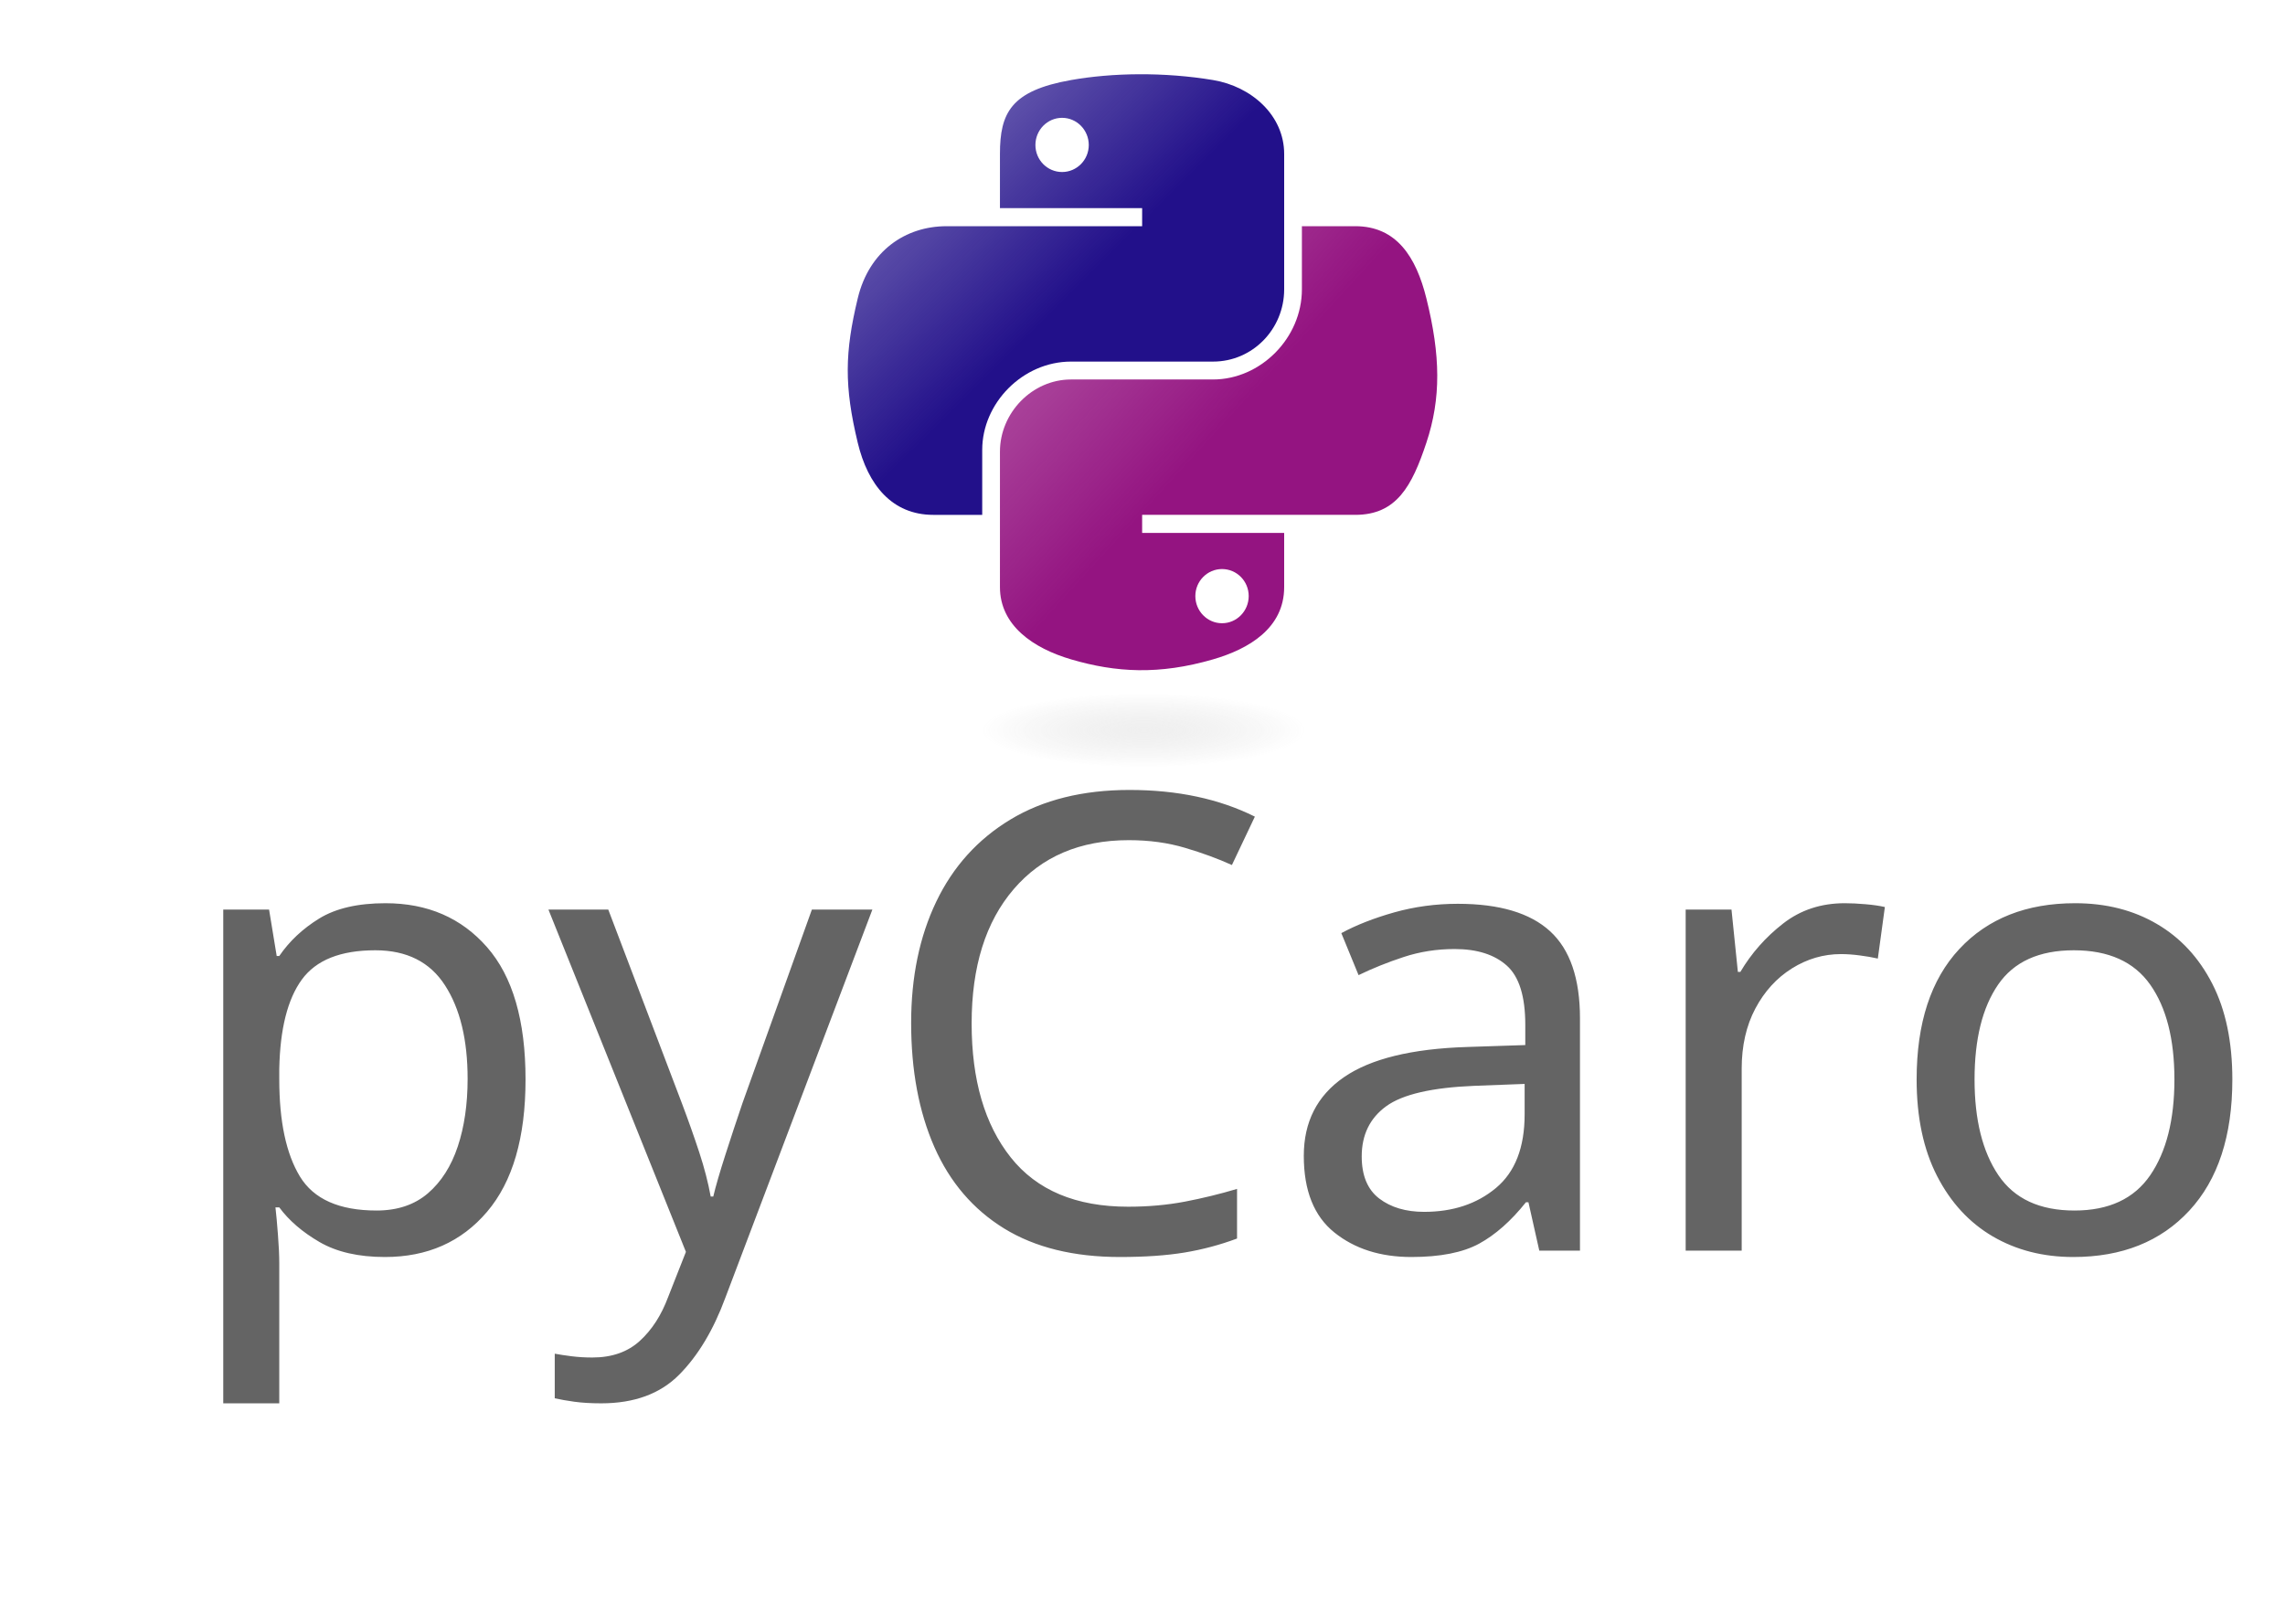
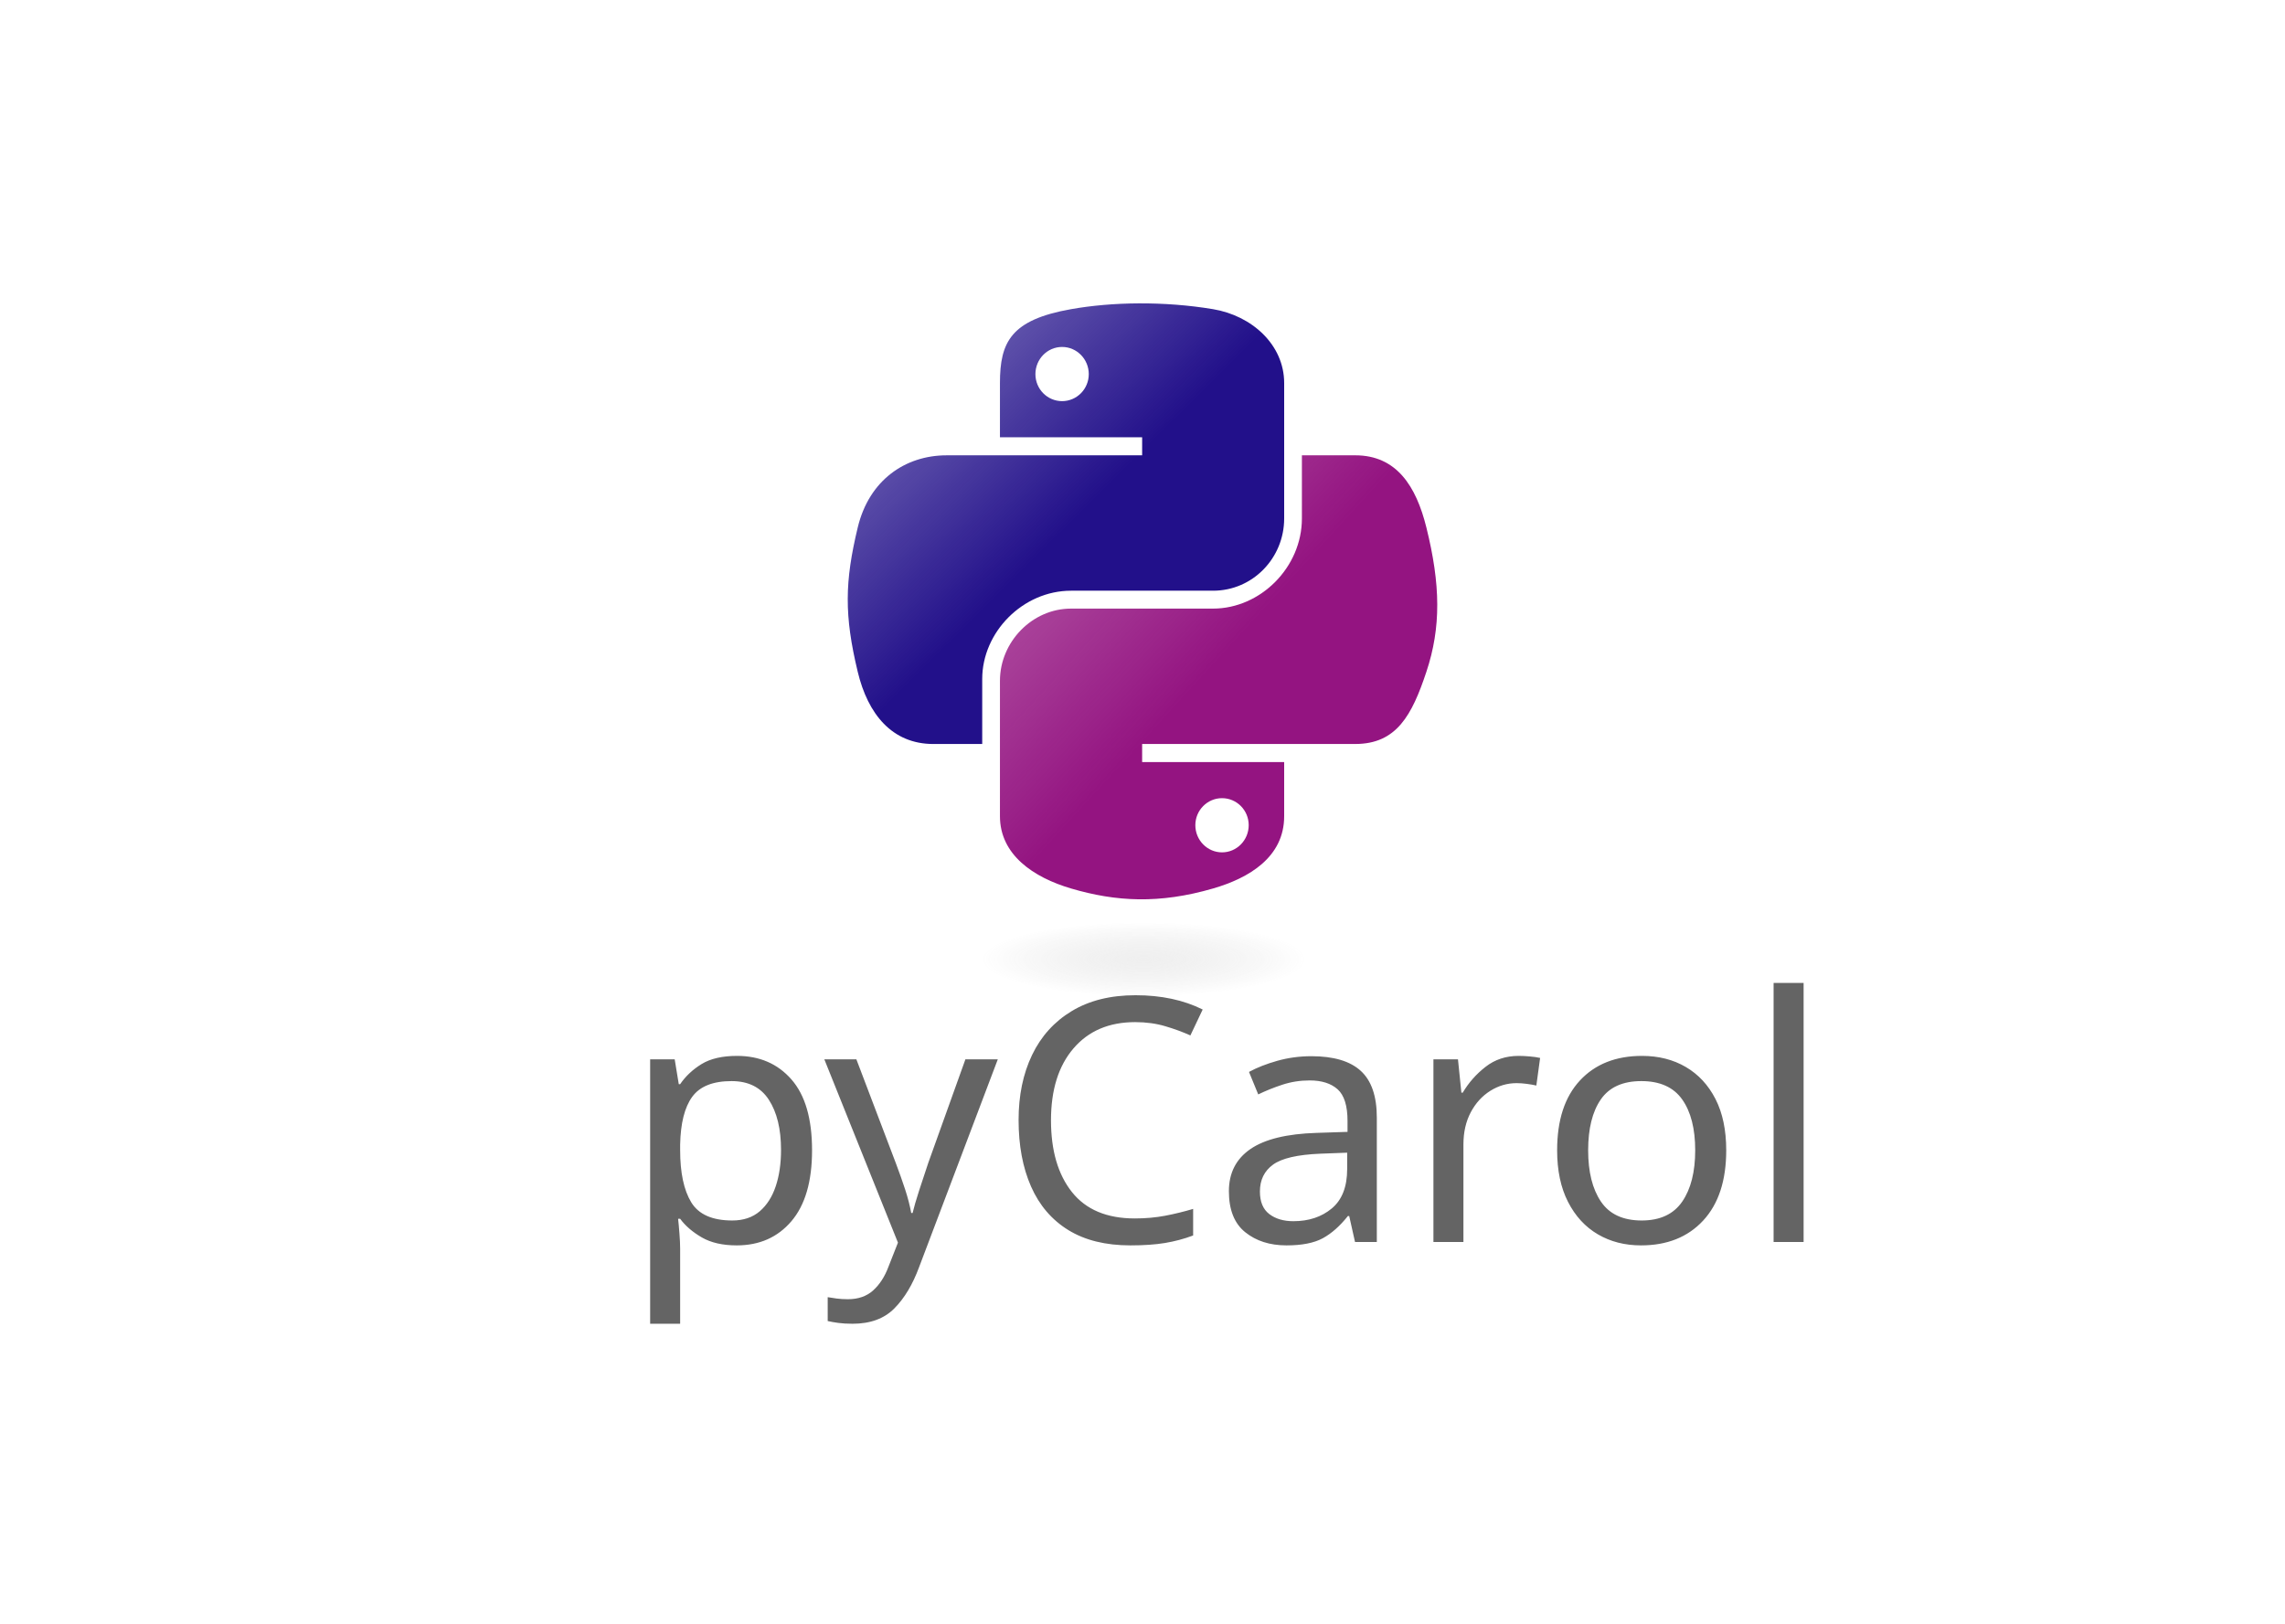
<svg xmlns="http://www.w3.org/2000/svg" xmlns:xlink="http://www.w3.org/1999/xlink" version="1.0" width="114mm" height="81mm" id="svg2">
  <defs id="defs4">
    <linearGradient id="linearGradient1076">
      <stop style="stop-color:#22108a;stop-opacity:1;" offset="0" id="stop1072" />
      <stop style="stop-color:#22108a;stop-opacity:0;" offset="1" id="stop1074" />
    </linearGradient>
    <linearGradient id="linearGradient1068">
      <stop style="stop-color:#941481;stop-opacity:1;" offset="0" id="stop1064" />
      <stop style="stop-color:#941481;stop-opacity:0;" offset="1" id="stop1066" />
    </linearGradient>
    <linearGradient id="linearGradient2795">
      <stop style="stop-color:#b8b8b8;stop-opacity:0.498" offset="0" id="stop2797" />
      <stop style="stop-color:#7f7f7f;stop-opacity:0" offset="1" id="stop2799" />
    </linearGradient>
    <linearGradient id="linearGradient2787">
      <stop style="stop-color:#7f7f7f;stop-opacity:0.5" offset="0" id="stop2789" />
      <stop style="stop-color:#7f7f7f;stop-opacity:0" offset="1" id="stop2791" />
    </linearGradient>
    <linearGradient id="linearGradient3676">
      <stop style="stop-color:#b2b2b2;stop-opacity:0.5" offset="0" id="stop3678" />
      <stop style="stop-color:#b3b3b3;stop-opacity:0" offset="1" id="stop3680" />
    </linearGradient>
    <linearGradient id="linearGradient3236">
      <stop style="stop-color:#f4f4f4;stop-opacity:1" offset="0" id="stop3244" />
      <stop style="stop-color:#ffffff;stop-opacity:1" offset="1" id="stop3240" />
    </linearGradient>
    <linearGradient id="linearGradient4671">
      <stop style="stop-color:#ffd43b;stop-opacity:1" offset="0" id="stop4673" />
      <stop style="stop-color:#ffe873;stop-opacity:1" offset="1" id="stop4675" />
    </linearGradient>
    <linearGradient id="linearGradient4689">
      <stop style="stop-color:#5a9fd4;stop-opacity:1" offset="0" id="stop4691" />
      <stop style="stop-color:#306998;stop-opacity:1" offset="1" id="stop4693" />
    </linearGradient>
    <linearGradient x1="224.24" y1="144.757" x2="-65.309" y2="144.757" id="linearGradient2987" xlink:href="#linearGradient4671" gradientUnits="userSpaceOnUse" gradientTransform="translate(100.2702,99.61116)" />
    <linearGradient x1="172.942" y1="77.476" x2="26.67" y2="76.313" id="linearGradient2990" xlink:href="#linearGradient4689" gradientUnits="userSpaceOnUse" gradientTransform="translate(100.2702,99.61116)" />
    <linearGradient x1="172.942" y1="77.476" x2="26.67" y2="76.313" id="linearGradient2587" xlink:href="#linearGradient4689" gradientUnits="userSpaceOnUse" gradientTransform="translate(100.2702,99.61116)" />
    <linearGradient x1="224.24" y1="144.757" x2="-65.309" y2="144.757" id="linearGradient2589" xlink:href="#linearGradient4671" gradientUnits="userSpaceOnUse" gradientTransform="translate(100.2702,99.61116)" />
    <linearGradient x1="172.942" y1="77.476" x2="26.67" y2="76.313" id="linearGradient2248" xlink:href="#linearGradient4689" gradientUnits="userSpaceOnUse" gradientTransform="translate(100.2702,99.61116)" />
    <linearGradient x1="224.24" y1="144.757" x2="-65.309" y2="144.757" id="linearGradient2250" xlink:href="#linearGradient4671" gradientUnits="userSpaceOnUse" gradientTransform="translate(100.2702,99.61116)" />
    <linearGradient x1="224.24" y1="144.757" x2="-65.309" y2="144.757" id="linearGradient2255" xlink:href="#linearGradient4671" gradientUnits="userSpaceOnUse" gradientTransform="matrix(0.562541,0,0,0.567972,-11.5974,-7.60954)" />
    <linearGradient x1="172.942" y1="76.176" x2="26.67" y2="76.313" id="linearGradient2258" xlink:href="#linearGradient4689" gradientUnits="userSpaceOnUse" gradientTransform="matrix(0.562541,0,0,0.567972,-11.5974,-7.60954)" />
    <radialGradient cx="61.519" cy="132.286" r="29.037" fx="61.519" fy="132.286" id="radialGradient2801" xlink:href="#linearGradient2795" gradientUnits="userSpaceOnUse" gradientTransform="matrix(1,0,0,0.177966,0,108.7434)" />
    <linearGradient x1="150.961" y1="192.352" x2="112.031" y2="137.273" id="linearGradient1475" xlink:href="#linearGradient4671" gradientUnits="userSpaceOnUse" gradientTransform="matrix(0.562541,0,0,0.567972,144.8613,2.297629)" />
    <linearGradient x1="26.649" y1="20.604" x2="135.665" y2="114.398" id="linearGradient1478" xlink:href="#linearGradient4689" gradientUnits="userSpaceOnUse" gradientTransform="matrix(0.562541,0,0,0.567972,144.8613,2.297629)" />
    <radialGradient cx="61.519" cy="132.286" r="29.037" fx="61.519" fy="132.286" id="radialGradient1480" xlink:href="#linearGradient2795" gradientUnits="userSpaceOnUse" gradientTransform="matrix(1.7490565e-8,-0.239947,1.054668,3.7915457e-7,76.15159,152.462)" />
    <clipPath clipPathUnits="userSpaceOnUse" id="clipPath54">
      <g id="use56">
        <path id="path889" style="fill:url(#linearGradient897);fill-opacity:1" d="m 60.51,6.398 c -4.584,0.021 -8.961,0.412 -12.812,1.094 C 36.351,9.496 34.291,13.692 34.291,21.429 v 10.219 h 26.812 v 3.406 h -26.812 -10.062 c -7.792,0 -14.616,4.684 -16.75,13.594 -2.462,10.213 -2.571,16.586 0,27.25 1.906,7.938 6.458,13.594 14.25,13.594 h 9.219 v -12.25 c 0,-8.85 7.657,-16.656 16.75,-16.656 h 26.781 c 7.455,0 13.406,-6.138 13.406,-13.625 v -25.531 c 0,-7.266 -6.13,-12.725 -13.406,-13.938 -4.606,-0.767 -9.385,-1.115 -13.969,-1.094 z m -14.5,8.219 c 2.77,0 5.031,2.299 5.031,5.125 -2e-6,2.816 -2.262,5.094 -5.031,5.094 -2.779,-1e-6 -5.031,-2.277 -5.031,-5.094 -1e-6,-2.826 2.252,-5.125 5.031,-5.125 z" />
        <path id="path891" style="fill:url(#linearGradient899);fill-opacity:1" d="m 91.229,35.054 v 11.906 c 0,9.231 -7.826,17 -16.75,17 h -26.781 c -7.336,0 -13.406,6.278 -13.406,13.625 v 25.531 c 0,7.266 6.319,11.54 13.406,13.625 8.487,2.496 16.626,2.947 26.781,0 6.75,-1.954 13.406,-5.888 13.406,-13.625 V 92.898 h -26.781 v -3.406 h 26.781 13.406 c 7.792,0 10.696,-5.435 13.406,-13.594 2.799,-8.399 2.68,-16.476 0,-27.25 -1.926,-7.757 -5.604,-13.594 -13.406,-13.594 z m -15.062,64.656 c 2.779,3e-6 5.031,2.277 5.031,5.094 -2e-6,2.826 -2.252,5.125 -5.031,5.125 -2.77,0 -5.031,-2.299 -5.031,-5.125 2e-6,-2.816 2.262,-5.094 5.031,-5.094 z" />
        <path id="path893" style="opacity:0.444;fill:url(#radialGradient901);fill-opacity:1;fill-rule:nonzero;stroke:none;stroke-width:20;stroke-miterlimit:4;stroke-dasharray:none;stroke-opacity:1" transform="matrix(0.73406,0,0,0.809524,16.24958,27.00935)" d="m 110.467,132.286 a 48.948,8.607 0 1 1 -97.897,0 48.948,8.607 0 1 1 97.897,0 z" />
      </g>
    </clipPath>
    <clipPath clipPathUnits="userSpaceOnUse" id="clipPath73">
-       <use x="0" y="0" xlink:href="#g69" id="use75" width="100%" height="100%" transform="translate(118.7231,-163.324)" />
+       <use x="0" y="0" xlink:href="#g69" id="use75" width="100%" height="100%" transform="translate(36.9991,-157.324)" />
    </clipPath>
    <linearGradient xlink:href="#linearGradient4689" id="linearGradient897" gradientUnits="userSpaceOnUse" gradientTransform="matrix(0.562541,0,0,0.567972,-9.399749,-5.305317)" x1="26.649" y1="20.604" x2="135.665" y2="114.398" />
    <linearGradient xlink:href="#linearGradient4671" id="linearGradient899" gradientUnits="userSpaceOnUse" gradientTransform="matrix(0.562541,0,0,0.567972,-9.399749,-5.305317)" x1="150.961" y1="192.352" x2="112.031" y2="137.273" />
    <radialGradient xlink:href="#linearGradient2795" id="radialGradient901" gradientUnits="userSpaceOnUse" gradientTransform="matrix(2.382716e-8,-0.296405,1.43676,4.683673e-7,-128.544,150.5202)" cx="61.519" cy="132.286" fx="61.519" fy="132.286" r="29.037" />
    <linearGradient xlink:href="#linearGradient1068" id="linearGradient1070" x1="215.365" y1="97.095" x2="94.839" y2="-13.25" gradientUnits="userSpaceOnUse" />
    <linearGradient xlink:href="#linearGradient1076" id="linearGradient1078" x1="195.257" y1="62.064" x2="108.786" y2="-25.104" gradientUnits="userSpaceOnUse" />
  </defs>
  <g id="g2303">
-     <g id="g69" transform="translate(-118.7231,163.324)">
-       <text xml:space="preserve" style="font-style:normal;font-weight:normal;font-size:120px;line-height:1.25;font-family:sans-serif;fill:#646464;fill-opacity:1;stroke:none" x="150.617" y="72.524" id="text60">
-         <tspan id="tspan58" x="150.617" y="72.524" style="font-style:normal;font-variant:normal;font-weight:normal;font-stretch:normal;font-size:120px;font-family:Flux;-inkscape-font-specification:Flux">pyCarol</tspan>
-       </text>
+     <g id="g905" transform="translate(0,43.20866)">
+       <g id="g69" transform="matrix(0.5356049,0,0,0.5356049,36.45739,152.1618)">
+         <text xml:space="preserve" style="font-style:normal;font-weight:normal;font-size:120px;line-height:1.25;font-family:sans-serif;fill:#646464;fill-opacity:1;stroke:none" x="150.617" y="72.524" id="text60">
+           <tspan id="tspan58" x="150.617" y="72.524" style="font-style:normal;font-variant:normal;font-weight:normal;font-stretch:normal;font-size:120px;font-family:Flux;-inkscape-font-specification:Flux">pyCarol</tspan>
+         </text>
+       </g>
+       <g id="g887">
+         <path id="path1948" style="fill:url(#linearGradient1078);fill-opacity:1" d="m 214.771,14.001 c -4.584,0.021 -8.961,0.412 -12.812,1.094 -11.346,2.005 -13.406,6.2 -13.406,13.938 v 10.219 h 26.812 v 3.406 h -26.812 -10.062 c -7.792,0 -14.616,4.684 -16.75,13.594 -2.462,10.213 -2.571,16.586 0,27.25 1.906,7.938 6.458,13.594 14.25,13.594 h 9.219 v -12.25 c 0,-8.85 7.657,-16.656 16.75,-16.656 h 26.781 c 7.455,0 13.406,-6.138 13.406,-13.625 v -25.531 c 0,-7.266 -6.13,-12.725 -13.406,-13.938 -4.606,-0.767 -9.385,-1.115 -13.969,-1.094 z m -14.5,8.219 c 2.77,0 5.031,2.299 5.031,5.125 -10e-6,2.816 -2.262,5.094 -5.031,5.094 -2.779,-1e-6 -5.031,-2.277 -5.031,-5.094 -10e-6,-2.826 2.252,-5.125 5.031,-5.125 z" />
+         <path id="path1950" style="fill:url(#linearGradient1070);fill-opacity:1" d="m 245.49,42.657 v 11.906 c 0,9.231 -7.826,17 -16.75,17 h -26.781 c -7.336,0 -13.406,6.278 -13.406,13.625 v 25.531 c 0,7.266 6.319,11.54 13.406,13.625 8.487,2.496 16.626,2.947 26.781,0 6.75,-1.954 13.406,-5.888 13.406,-13.625 v -10.219 h -26.781 v -3.406 h 26.781 13.406 c 7.792,0 10.696,-5.435 13.406,-13.594 2.799,-8.399 2.68,-16.476 0,-27.25 -1.926,-7.757 -5.604,-13.594 -13.406,-13.594 z m -15.062,64.656 c 2.779,0 5.031,2.277 5.031,5.094 -10e-6,2.826 -2.252,5.125 -5.031,5.125 -2.77,0 -5.031,-2.299 -5.031,-5.125 0,-2.816 2.262,-5.094 5.031,-5.094 z" />
+         <path id="path1894" style="opacity:0.444;fill:url(#radialGradient1480);fill-opacity:1;fill-rule:nonzero;stroke:none;stroke-width:15.417;stroke-miterlimit:4;stroke-dasharray:none;stroke-opacity:1" d="m 251.6,137.701 a 35.931,6.967 0 1 1 -71.862,0 35.931,6.967 0 1 1 71.862,0 z" />
+       </g>
    </g>
-     <path id="path1948" style="fill:url(#linearGradient1078);fill-opacity:1" d="m 214.771,14.001 c -4.584,0.021 -8.961,0.412 -12.812,1.094 -11.346,2.005 -13.406,6.2 -13.406,13.938 v 10.219 h 26.812 v 3.406 h -26.812 -10.062 c -7.792,0 -14.616,4.684 -16.75,13.594 -2.462,10.213 -2.571,16.586 0,27.25 1.906,7.938 6.458,13.594 14.25,13.594 h 9.219 v -12.25 c 0,-8.85 7.657,-16.656 16.75,-16.656 h 26.781 c 7.455,0 13.406,-6.138 13.406,-13.625 v -25.531 c 0,-7.266 -6.13,-12.725 -13.406,-13.938 -4.606,-0.767 -9.385,-1.115 -13.969,-1.094 z m -14.5,8.219 c 2.77,0 5.031,2.299 5.031,5.125 -10e-6,2.816 -2.262,5.094 -5.031,5.094 -2.779,-1e-6 -5.031,-2.277 -5.031,-5.094 -10e-6,-2.826 2.252,-5.125 5.031,-5.125 z" />
-     <path id="path1950" style="fill:url(#linearGradient1070);fill-opacity:1" d="m 245.49,42.657 v 11.906 c 0,9.231 -7.826,17 -16.75,17 h -26.781 c -7.336,0 -13.406,6.278 -13.406,13.625 v 25.531 c 0,7.266 6.319,11.54 13.406,13.625 8.487,2.496 16.626,2.947 26.781,0 6.75,-1.954 13.406,-5.888 13.406,-13.625 v -10.219 h -26.781 v -3.406 h 26.781 13.406 c 7.792,0 10.696,-5.435 13.406,-13.594 2.799,-8.399 2.68,-16.476 0,-27.25 -1.926,-7.757 -5.604,-13.594 -13.406,-13.594 z m -15.062,64.656 c 2.779,0 5.031,2.277 5.031,5.094 -10e-6,2.826 -2.252,5.125 -5.031,5.125 -2.77,0 -5.031,-2.299 -5.031,-5.125 0,-2.816 2.262,-5.094 5.031,-5.094 z" />
-     <path id="path1894" style="opacity:0.444;fill:url(#radialGradient1480);fill-opacity:1;fill-rule:nonzero;stroke:none;stroke-width:15.417;stroke-miterlimit:4;stroke-dasharray:none;stroke-opacity:1" d="m 251.6,137.701 a 35.931,6.967 0 1 1 -71.862,0 35.931,6.967 0 1 1 71.862,0 z" />
  </g>
</svg>
